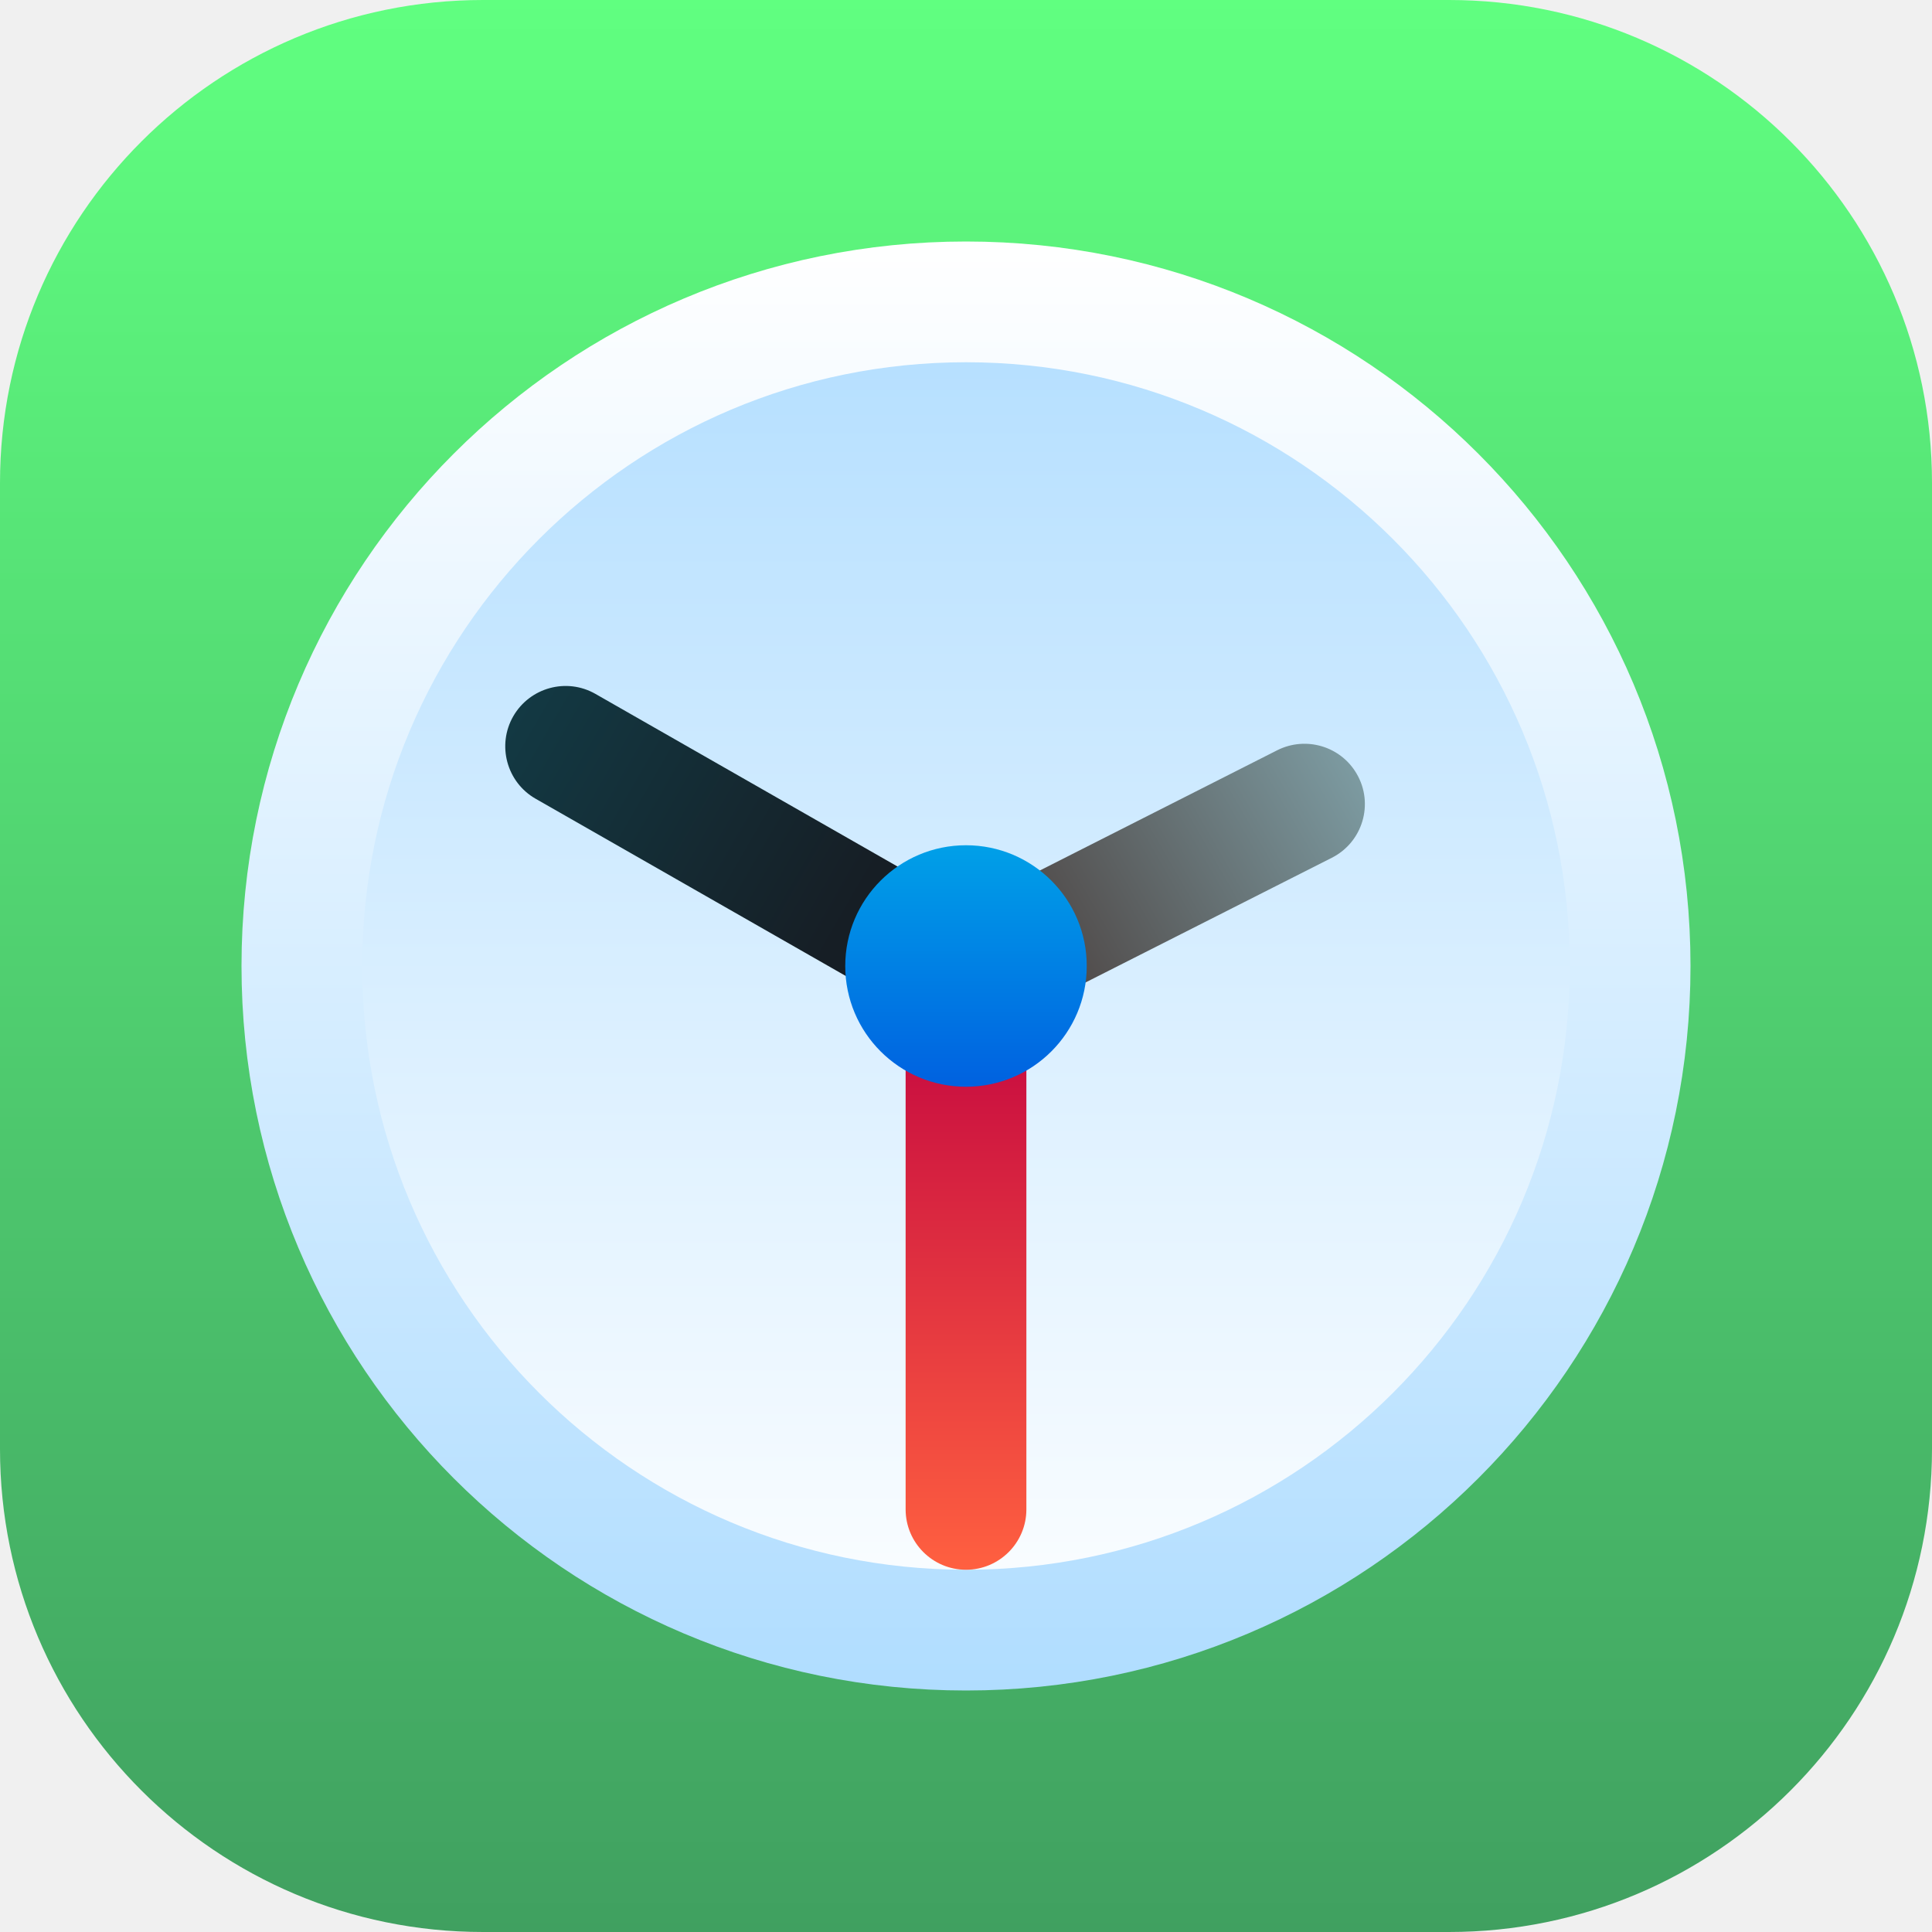
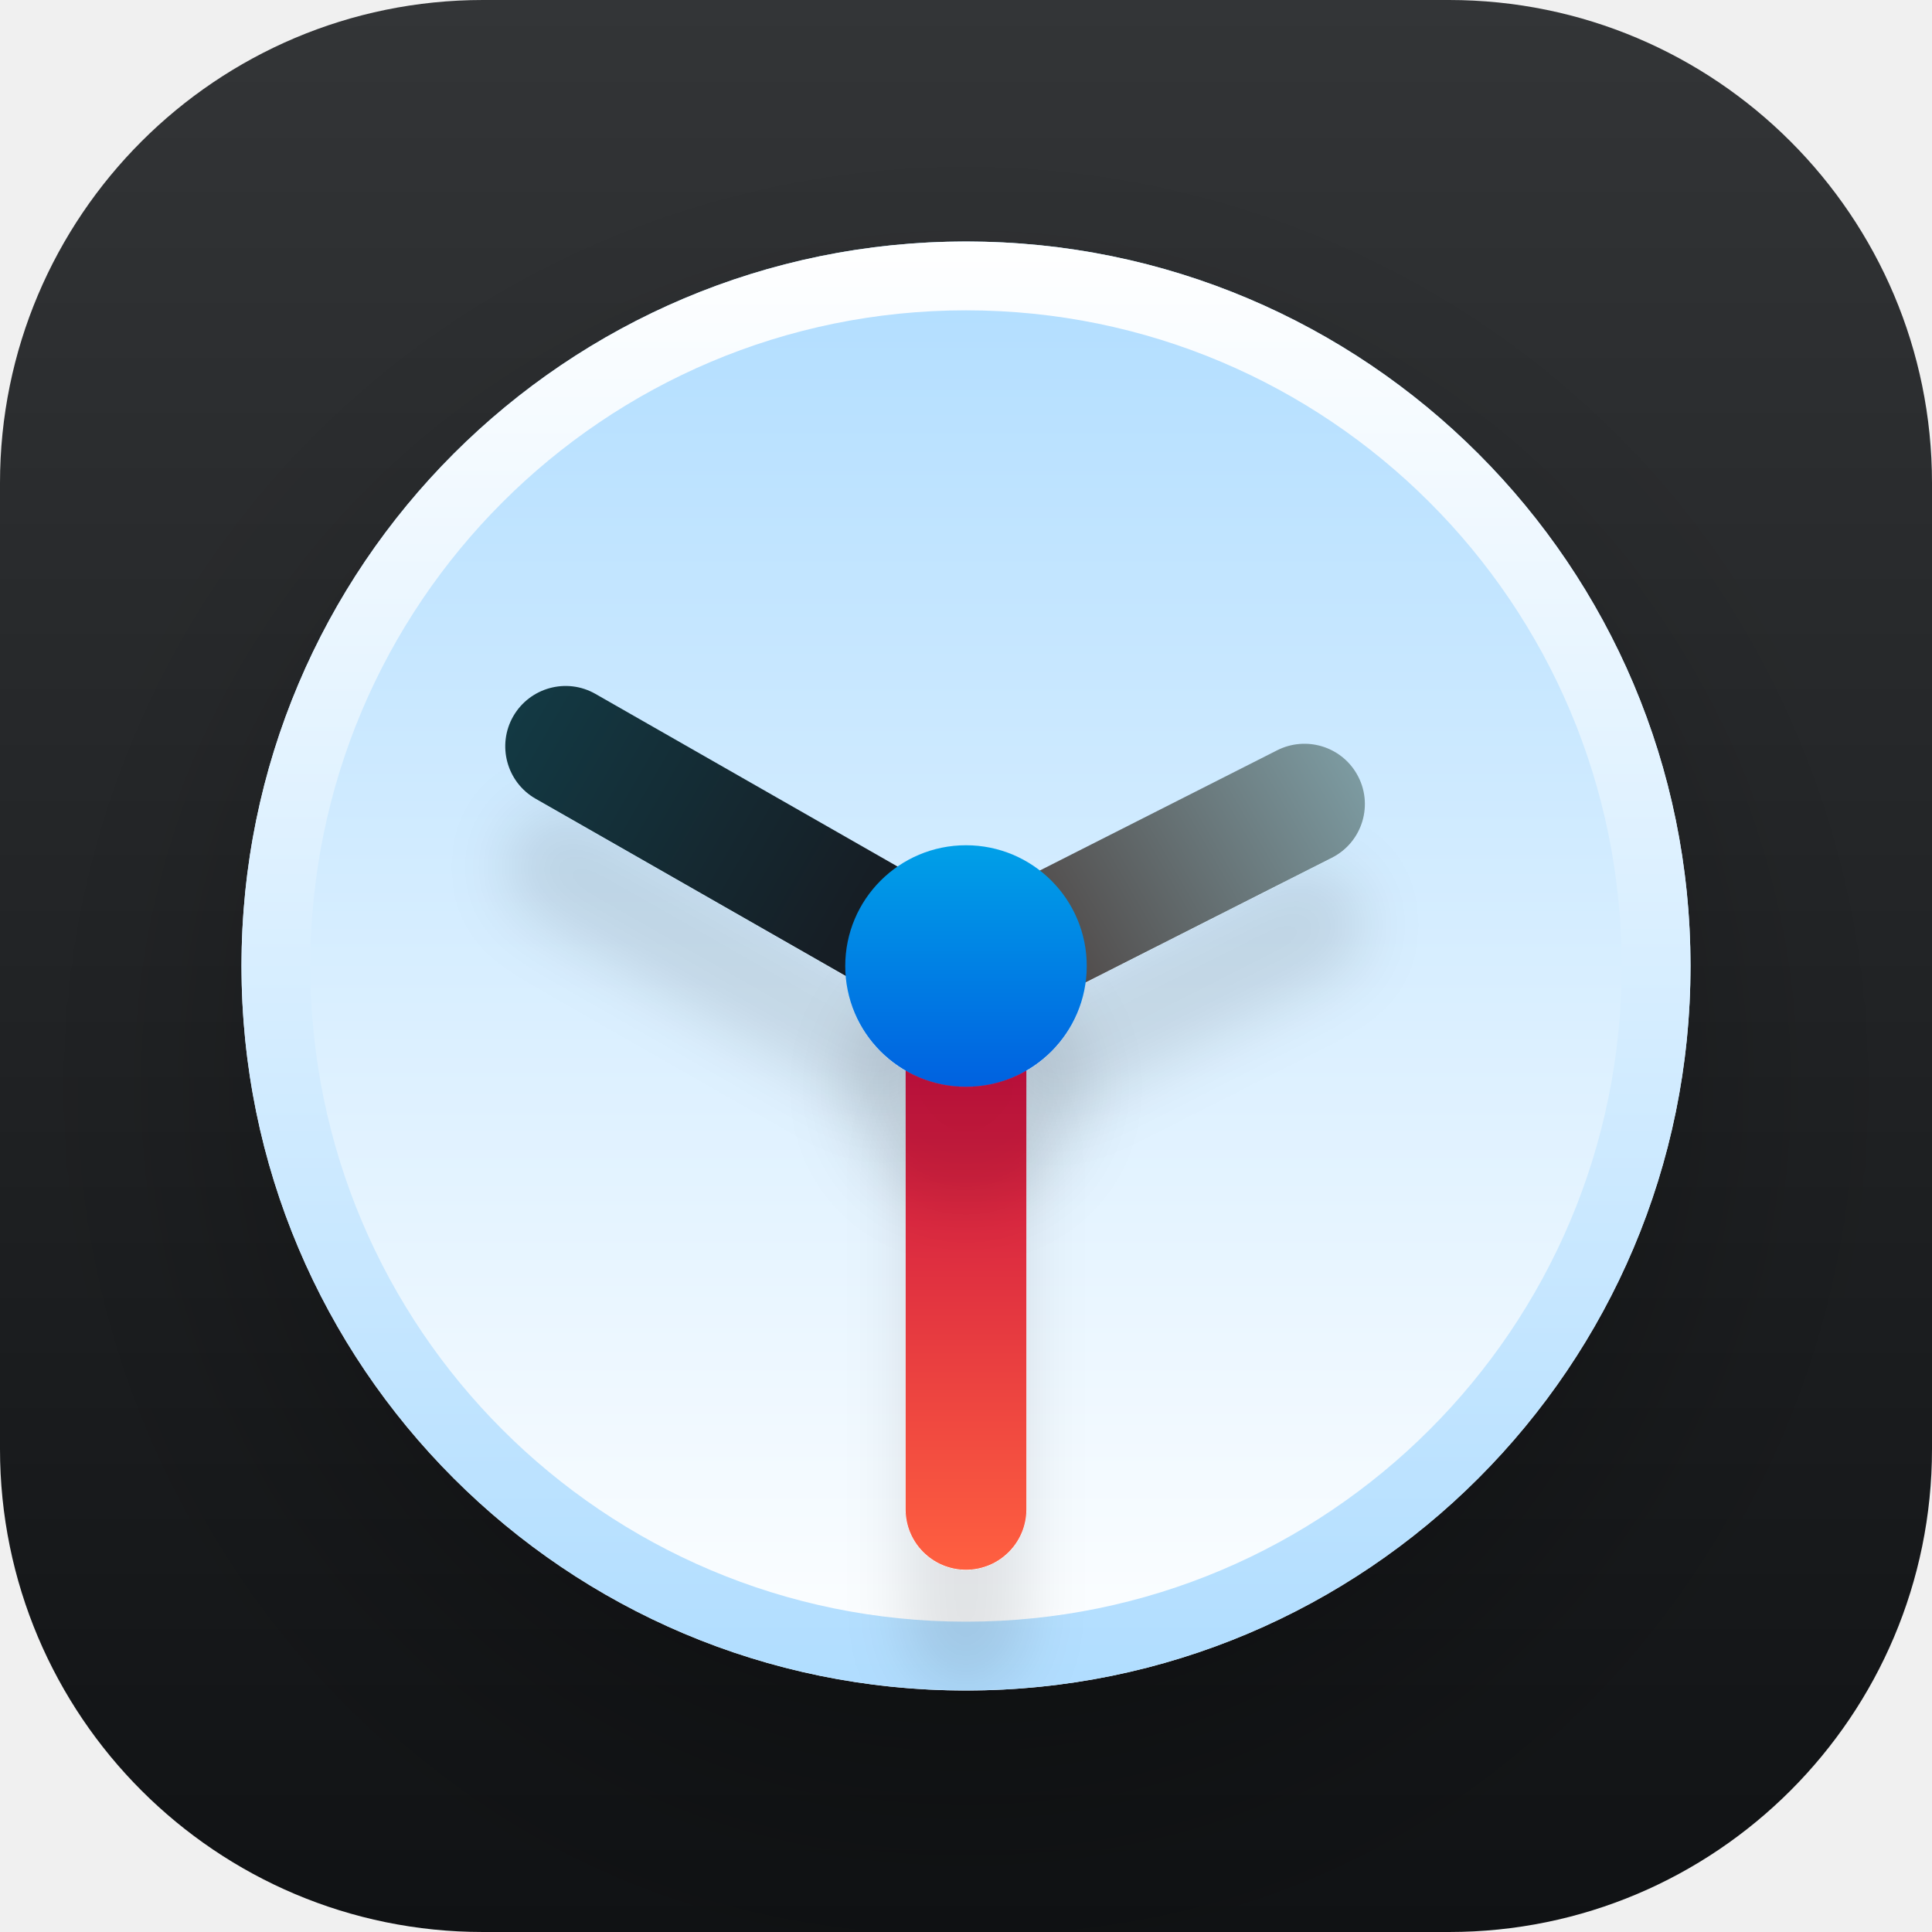
<svg xmlns="http://www.w3.org/2000/svg" width="16" height="16" viewBox="0 0 16 16" fill="none">
-   <rect width="16" height="16" rx="4" fill="url(#paint0_linear_26_403)" />
-   <rect x="2.5" y="2.5" width="11" height="11" rx="5.5" fill="url(#paint1_linear_26_403)" stroke="url(#paint2_linear_26_403)" />
-   <path d="M10.578 6.213C10.815 6.094 11.104 6.18 11.236 6.409C11.38 6.657 11.285 6.975 11.029 7.104L8.957 8.153C8.721 8.272 8.432 8.186 8.3 7.957C8.156 7.709 8.251 7.391 8.507 7.262L10.578 6.213Z" fill="url(#paint3_linear_26_403)" />
-   <path d="M4.436 6.615C4.196 6.478 4.113 6.171 4.251 5.931C4.389 5.693 4.693 5.61 4.932 5.747L7.564 7.251C7.804 7.388 7.887 7.695 7.749 7.935C7.611 8.173 7.307 8.256 7.068 8.119L4.436 6.615Z" fill="url(#paint4_linear_26_403)" />
-   <path d="M7.5 8.5C7.5 8.224 7.724 8 8 8C8.276 8 8.5 8.224 8.5 8.5V12.5C8.5 12.776 8.276 13 8 13C7.724 13 7.5 12.776 7.5 12.5V8.5Z" fill="url(#paint5_linear_26_403)" />
-   <rect x="7" y="7" width="2" height="2" rx="1" fill="url(#paint6_linear_26_403)" />
+   <g clip-path="url(#clip0_26_403)">
+     <rect width="16" height="16" rx="4" fill="url(#paint0_linear_26_403)" />
+     <g filter="url(#filter0_d_26_403)">
+       <rect x="2" y="2" width="12" height="12" rx="6" fill="url(#paint1_linear_26_403)" />
+       <rect x="2.285" y="2.285" width="11.43" height="11.43" rx="5.715" stroke="url(#paint2_linear_26_403)" stroke-width="0.57" />
+     </g>
+     <g filter="url(#filter1_d_26_403)">
+       <path d="M10.578 6.213C10.815 6.094 11.104 6.18 11.236 6.409C11.38 6.657 11.285 6.975 11.029 7.104L8.957 8.153C8.721 8.272 8.432 8.186 8.3 7.957C8.156 7.709 8.251 7.391 8.507 7.262L10.578 6.213Z" fill="url(#paint3_linear_26_403)" />
+     </g>
+     <g filter="url(#filter2_d_26_403)">
+       <path d="M4.436 6.615C4.196 6.478 4.113 6.171 4.251 5.931C4.389 5.693 4.693 5.61 4.932 5.747L7.564 7.251C7.804 7.388 7.887 7.695 7.749 7.935C7.611 8.173 7.307 8.256 7.068 8.119L4.436 6.615Z" fill="url(#paint4_linear_26_403)" />
+     </g>
+     <g filter="url(#filter3_d_26_403)">
+       <path d="M7.5 8.5C7.5 8.224 7.724 8 8 8C8.276 8 8.5 8.224 8.5 8.5V12.5C8.5 12.776 8.276 13 8 13C7.724 13 7.5 12.776 7.5 12.5V8.5Z" fill="url(#paint5_linear_26_403)" />
+     </g>
+     <g filter="url(#filter4_d_26_403)">
+       <rect x="7" y="7" width="2" height="2" rx="1" fill="url(#paint6_linear_26_403)" />
+     </g>
+   </g>
  <defs>
+     <filter id="filter0_d_26_403" x="0" y="1" width="16" height="16" filterUnits="userSpaceOnUse" color-interpolation-filters="sRGB">
+       <feFlood flood-opacity="0" result="BackgroundImageFix" />
+       <feColorMatrix in="SourceAlpha" type="matrix" values="0 0 0 0 0 0 0 0 0 0 0 0 0 0 0 0 0 0 127 0" result="hardAlpha" />
+       <feOffset dy="1" />
+       <feGaussianBlur stdDeviation="1" />
+       <feComposite in2="hardAlpha" operator="out" />
+       <feColorMatrix type="matrix" values="0 0 0 0 0 0 0 0 0 0 0 0 0 0 0 0 0 0 0.25 0" />
+       <feBlend mode="normal" in2="BackgroundImageFix" result="effect1_dropShadow_26_403" />
+       <feBlend mode="normal" in="SourceGraphic" in2="effect1_dropShadow_26_403" result="shape" />
+     </filter>
+     <filter id="filter1_d_26_403" x="7.733" y="6.159" width="4.071" height="3.547" filterUnits="userSpaceOnUse" color-interpolation-filters="sRGB">
+       <feFlood flood-opacity="0" result="BackgroundImageFix" />
+       <feColorMatrix in="SourceAlpha" type="matrix" values="0 0 0 0 0 0 0 0 0 0 0 0 0 0 0 0 0 0 127 0" result="hardAlpha" />
+       <feOffset dy="1" />
+       <feGaussianBlur stdDeviation="0.25" />
+       <feComposite in2="hardAlpha" operator="out" />
+       <feColorMatrix type="matrix" values="0 0 0 0 0 0 0 0 0 0 0 0 0 0 0 0 0 0 0.1 0" />
+       <feBlend mode="normal" in2="BackgroundImageFix" result="effect1_dropShadow_26_403" />
+       <feBlend mode="normal" in="SourceGraphic" in2="effect1_dropShadow_26_403" result="shape" />
+     </filter>
+     <filter id="filter2_d_26_403" x="3.684" y="5.681" width="4.632" height="4.004" filterUnits="userSpaceOnUse" color-interpolation-filters="sRGB">
+       <feFlood flood-opacity="0" result="BackgroundImageFix" />
+       <feColorMatrix in="SourceAlpha" type="matrix" values="0 0 0 0 0 0 0 0 0 0 0 0 0 0 0 0 0 0 127 0" result="hardAlpha" />
+       <feOffset dy="1" />
+       <feGaussianBlur stdDeviation="0.25" />
+       <feComposite in2="hardAlpha" operator="out" />
+       <feColorMatrix type="matrix" values="0 0 0 0 0 0 0 0 0 0 0 0 0 0 0 0 0 0 0.1 0" />
+       <feBlend mode="normal" in2="BackgroundImageFix" result="effect1_dropShadow_26_403" />
+       <feBlend mode="normal" in="SourceGraphic" in2="effect1_dropShadow_26_403" result="shape" />
+     </filter>
+     <filter id="filter3_d_26_403" x="7" y="8" width="2" height="6.5" filterUnits="userSpaceOnUse" color-interpolation-filters="sRGB">
+       <feFlood flood-opacity="0" result="BackgroundImageFix" />
+       <feColorMatrix in="SourceAlpha" type="matrix" values="0 0 0 0 0 0 0 0 0 0 0 0 0 0 0 0 0 0 127 0" result="hardAlpha" />
+       <feOffset dy="1" />
+       <feGaussianBlur stdDeviation="0.25" />
+       <feComposite in2="hardAlpha" operator="out" />
+       <feColorMatrix type="matrix" values="0 0 0 0 0 0 0 0 0 0 0 0 0 0 0 0 0 0 0.1 0" />
+       <feBlend mode="normal" in2="BackgroundImageFix" result="effect1_dropShadow_26_403" />
+       <feBlend mode="normal" in="SourceGraphic" in2="effect1_dropShadow_26_403" result="shape" />
+     </filter>
+     <filter id="filter4_d_26_403" x="6.5" y="7" width="3" height="3.5" filterUnits="userSpaceOnUse" color-interpolation-filters="sRGB">
+       <feFlood flood-opacity="0" result="BackgroundImageFix" />
+       <feColorMatrix in="SourceAlpha" type="matrix" values="0 0 0 0 0 0 0 0 0 0 0 0 0 0 0 0 0 0 127 0" result="hardAlpha" />
+       <feOffset dy="1" />
+       <feGaussianBlur stdDeviation="0.25" />
+       <feComposite in2="hardAlpha" operator="out" />
+       <feColorMatrix type="matrix" values="0 0 0 0 0 0 0 0 0 0 0 0 0 0 0 0 0 0 0.1 0" />
+       <feBlend mode="normal" in2="BackgroundImageFix" result="effect1_dropShadow_26_403" />
+       <feBlend mode="normal" in="SourceGraphic" in2="effect1_dropShadow_26_403" result="shape" />
+     </filter>
    <linearGradient id="paint0_linear_26_403" x1="8" y1="0" x2="8" y2="16" gradientUnits="userSpaceOnUse">
-       <stop stop-color="#60FF80" />
-       <stop offset="1" stop-color="#40A060" />
+       <stop stop-color="#333537" />
+       <stop offset="1" stop-color="#101214" />
    </linearGradient>
    <linearGradient id="paint1_linear_26_403" x1="8" y1="2" x2="8" y2="14" gradientUnits="userSpaceOnUse">
      <stop stop-color="#B0DDFF" />
      <stop offset="1" stop-color="white" />
    </linearGradient>
    <linearGradient id="paint2_linear_26_403" x1="8" y1="2" x2="8" y2="14" gradientUnits="userSpaceOnUse">
      <stop stop-color="white" />
      <stop offset="1" stop-color="#B0DDFF" />
    </linearGradient>
    <linearGradient id="paint3_linear_26_403" x1="11.365" y1="6.155" x2="8.286" y2="7.933" gradientUnits="userSpaceOnUse">
      <stop stop-color="#80A1A8" />
      <stop offset="1" stop-color="#4A3F3D" />
    </linearGradient>
    <linearGradient id="paint4_linear_26_403" x1="3.218" y1="4.175" x2="7.548" y2="6.675" gradientUnits="userSpaceOnUse">
      <stop stop-color="#114854" />
      <stop offset="1" stop-color="#161E25" />
    </linearGradient>
    <linearGradient id="paint5_linear_26_403" x1="8" y1="8" x2="8" y2="13" gradientUnits="userSpaceOnUse">
      <stop stop-color="#C00040" />
      <stop offset="1" stop-color="#FF6040" />
    </linearGradient>
    <linearGradient id="paint6_linear_26_403" x1="8" y1="7" x2="8" y2="9" gradientUnits="userSpaceOnUse">
      <stop stop-color="#00A0E8" />
      <stop offset="1" stop-color="#0061E0" />
    </linearGradient>
+     <clipPath id="clip0_26_403">
+       <rect width="16" height="16" rx="4" fill="white" />
+     </clipPath>
  </defs>
</svg>
